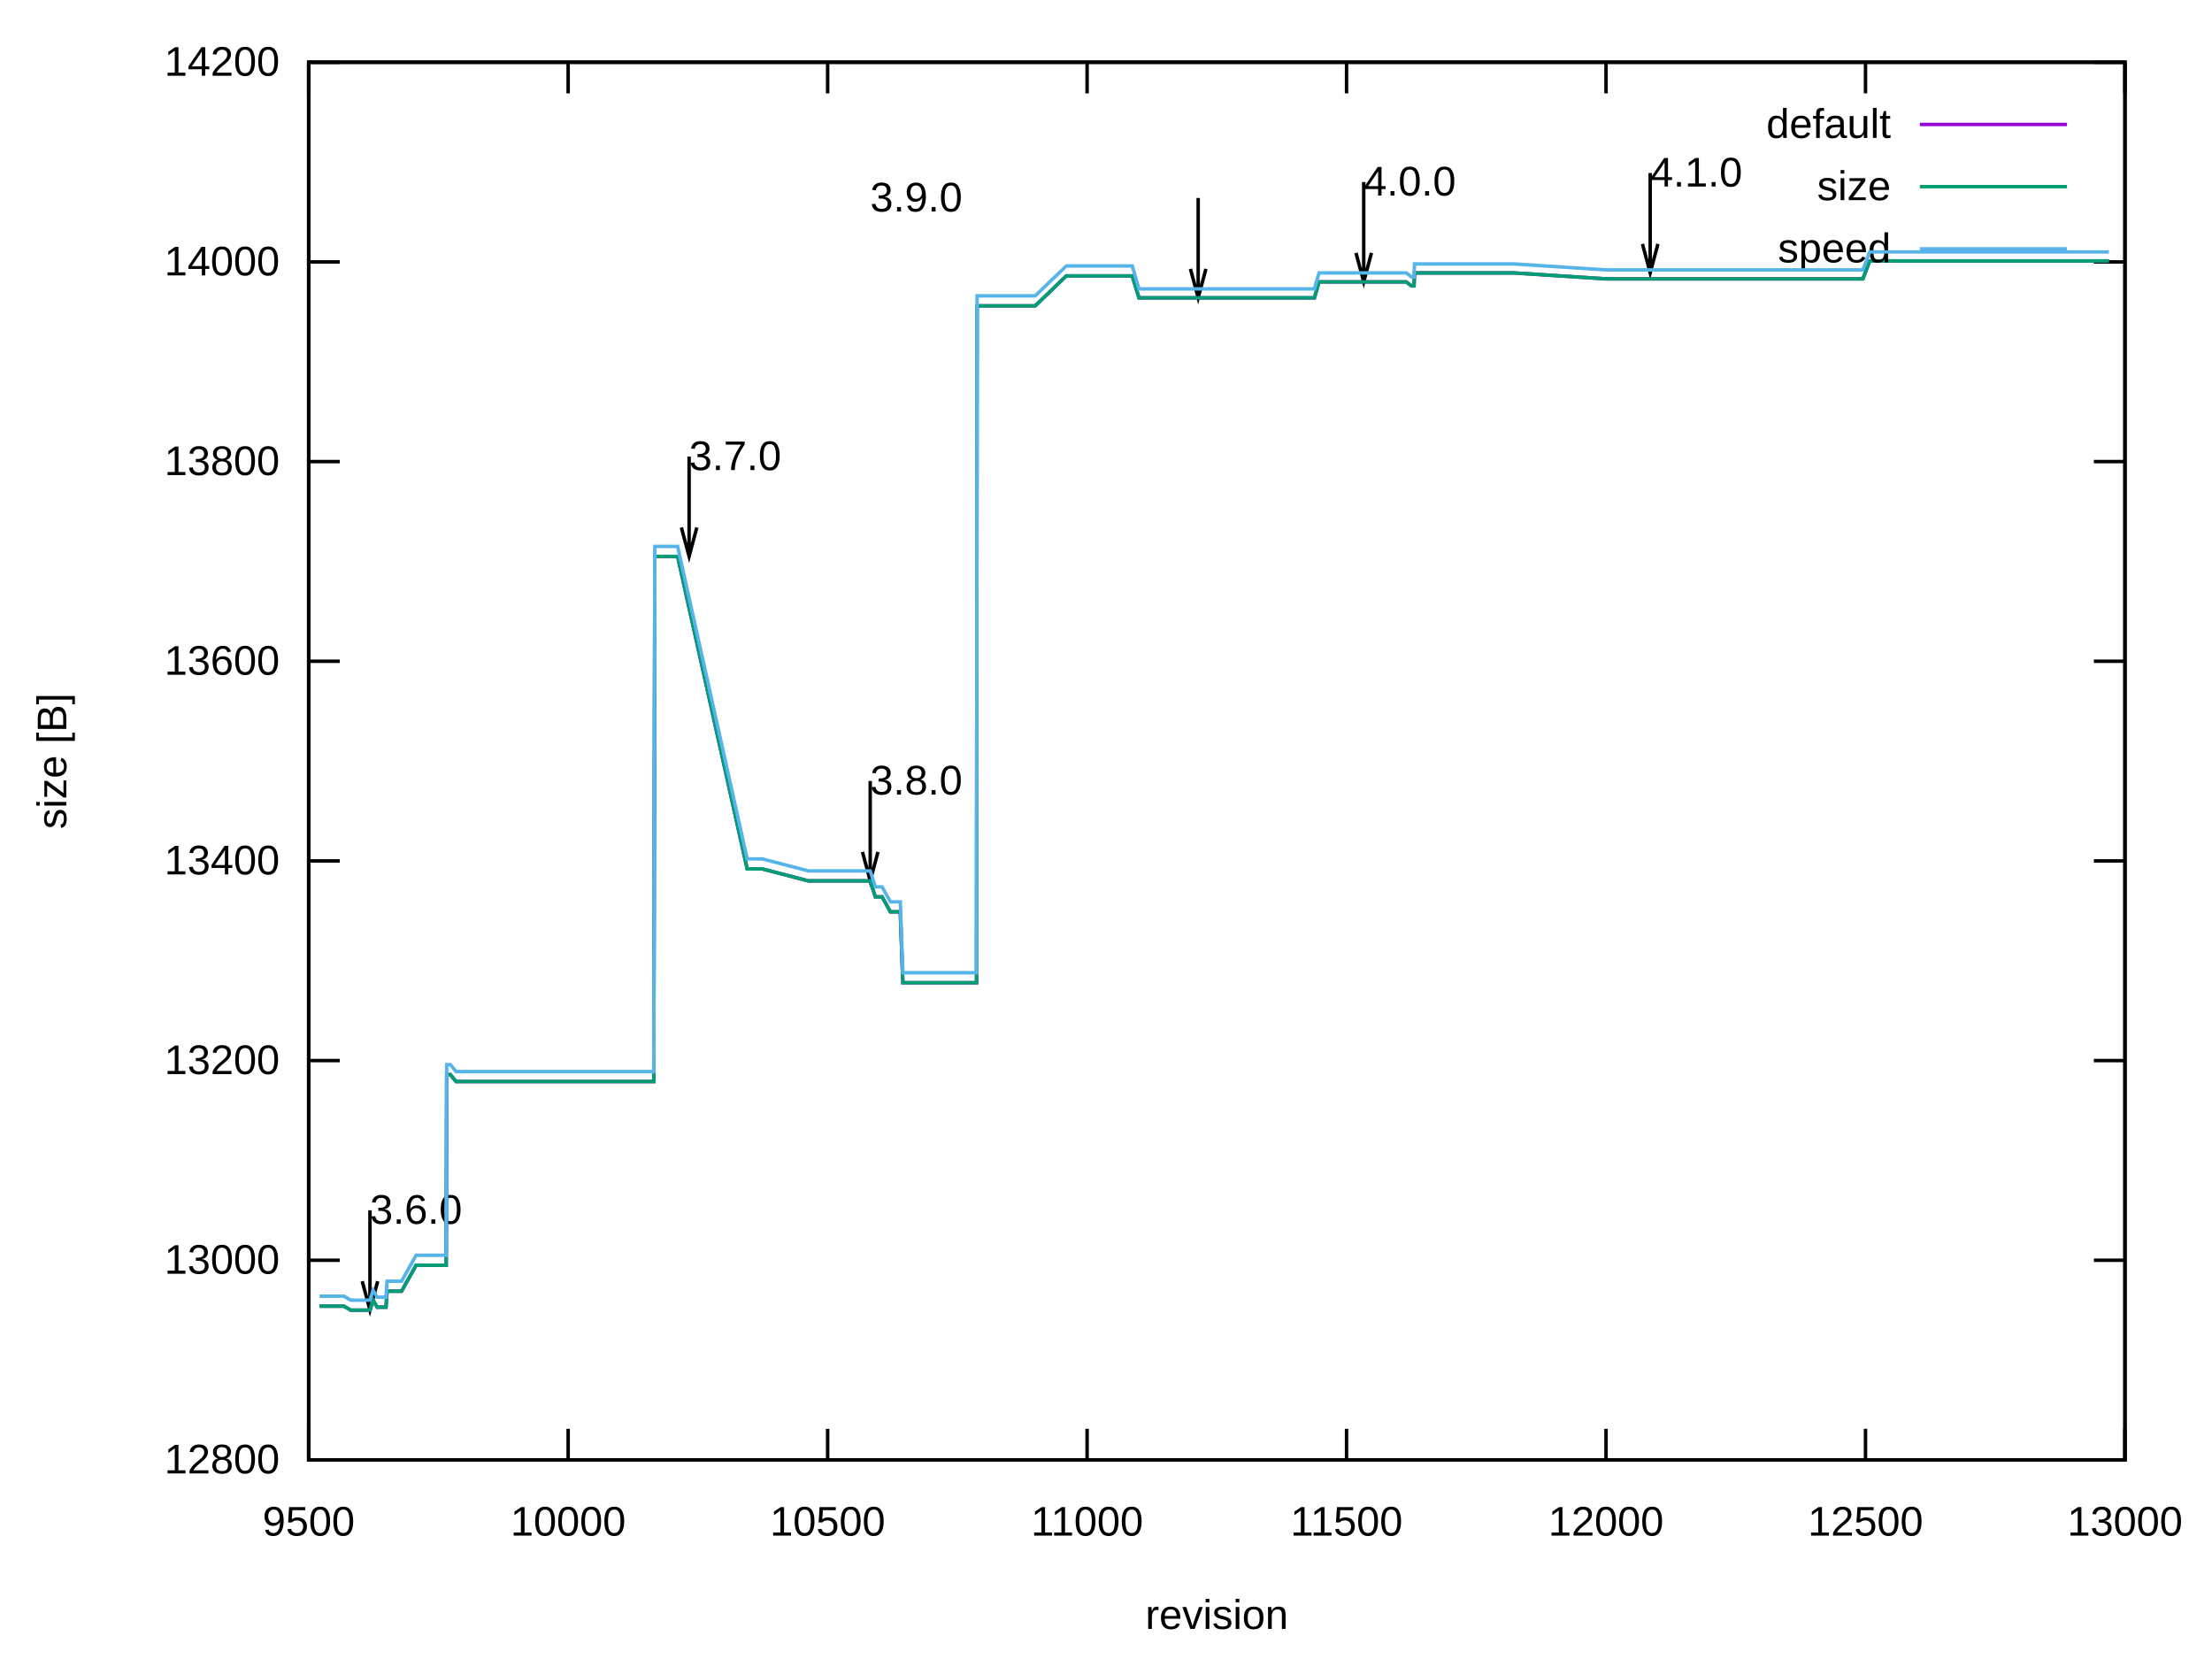
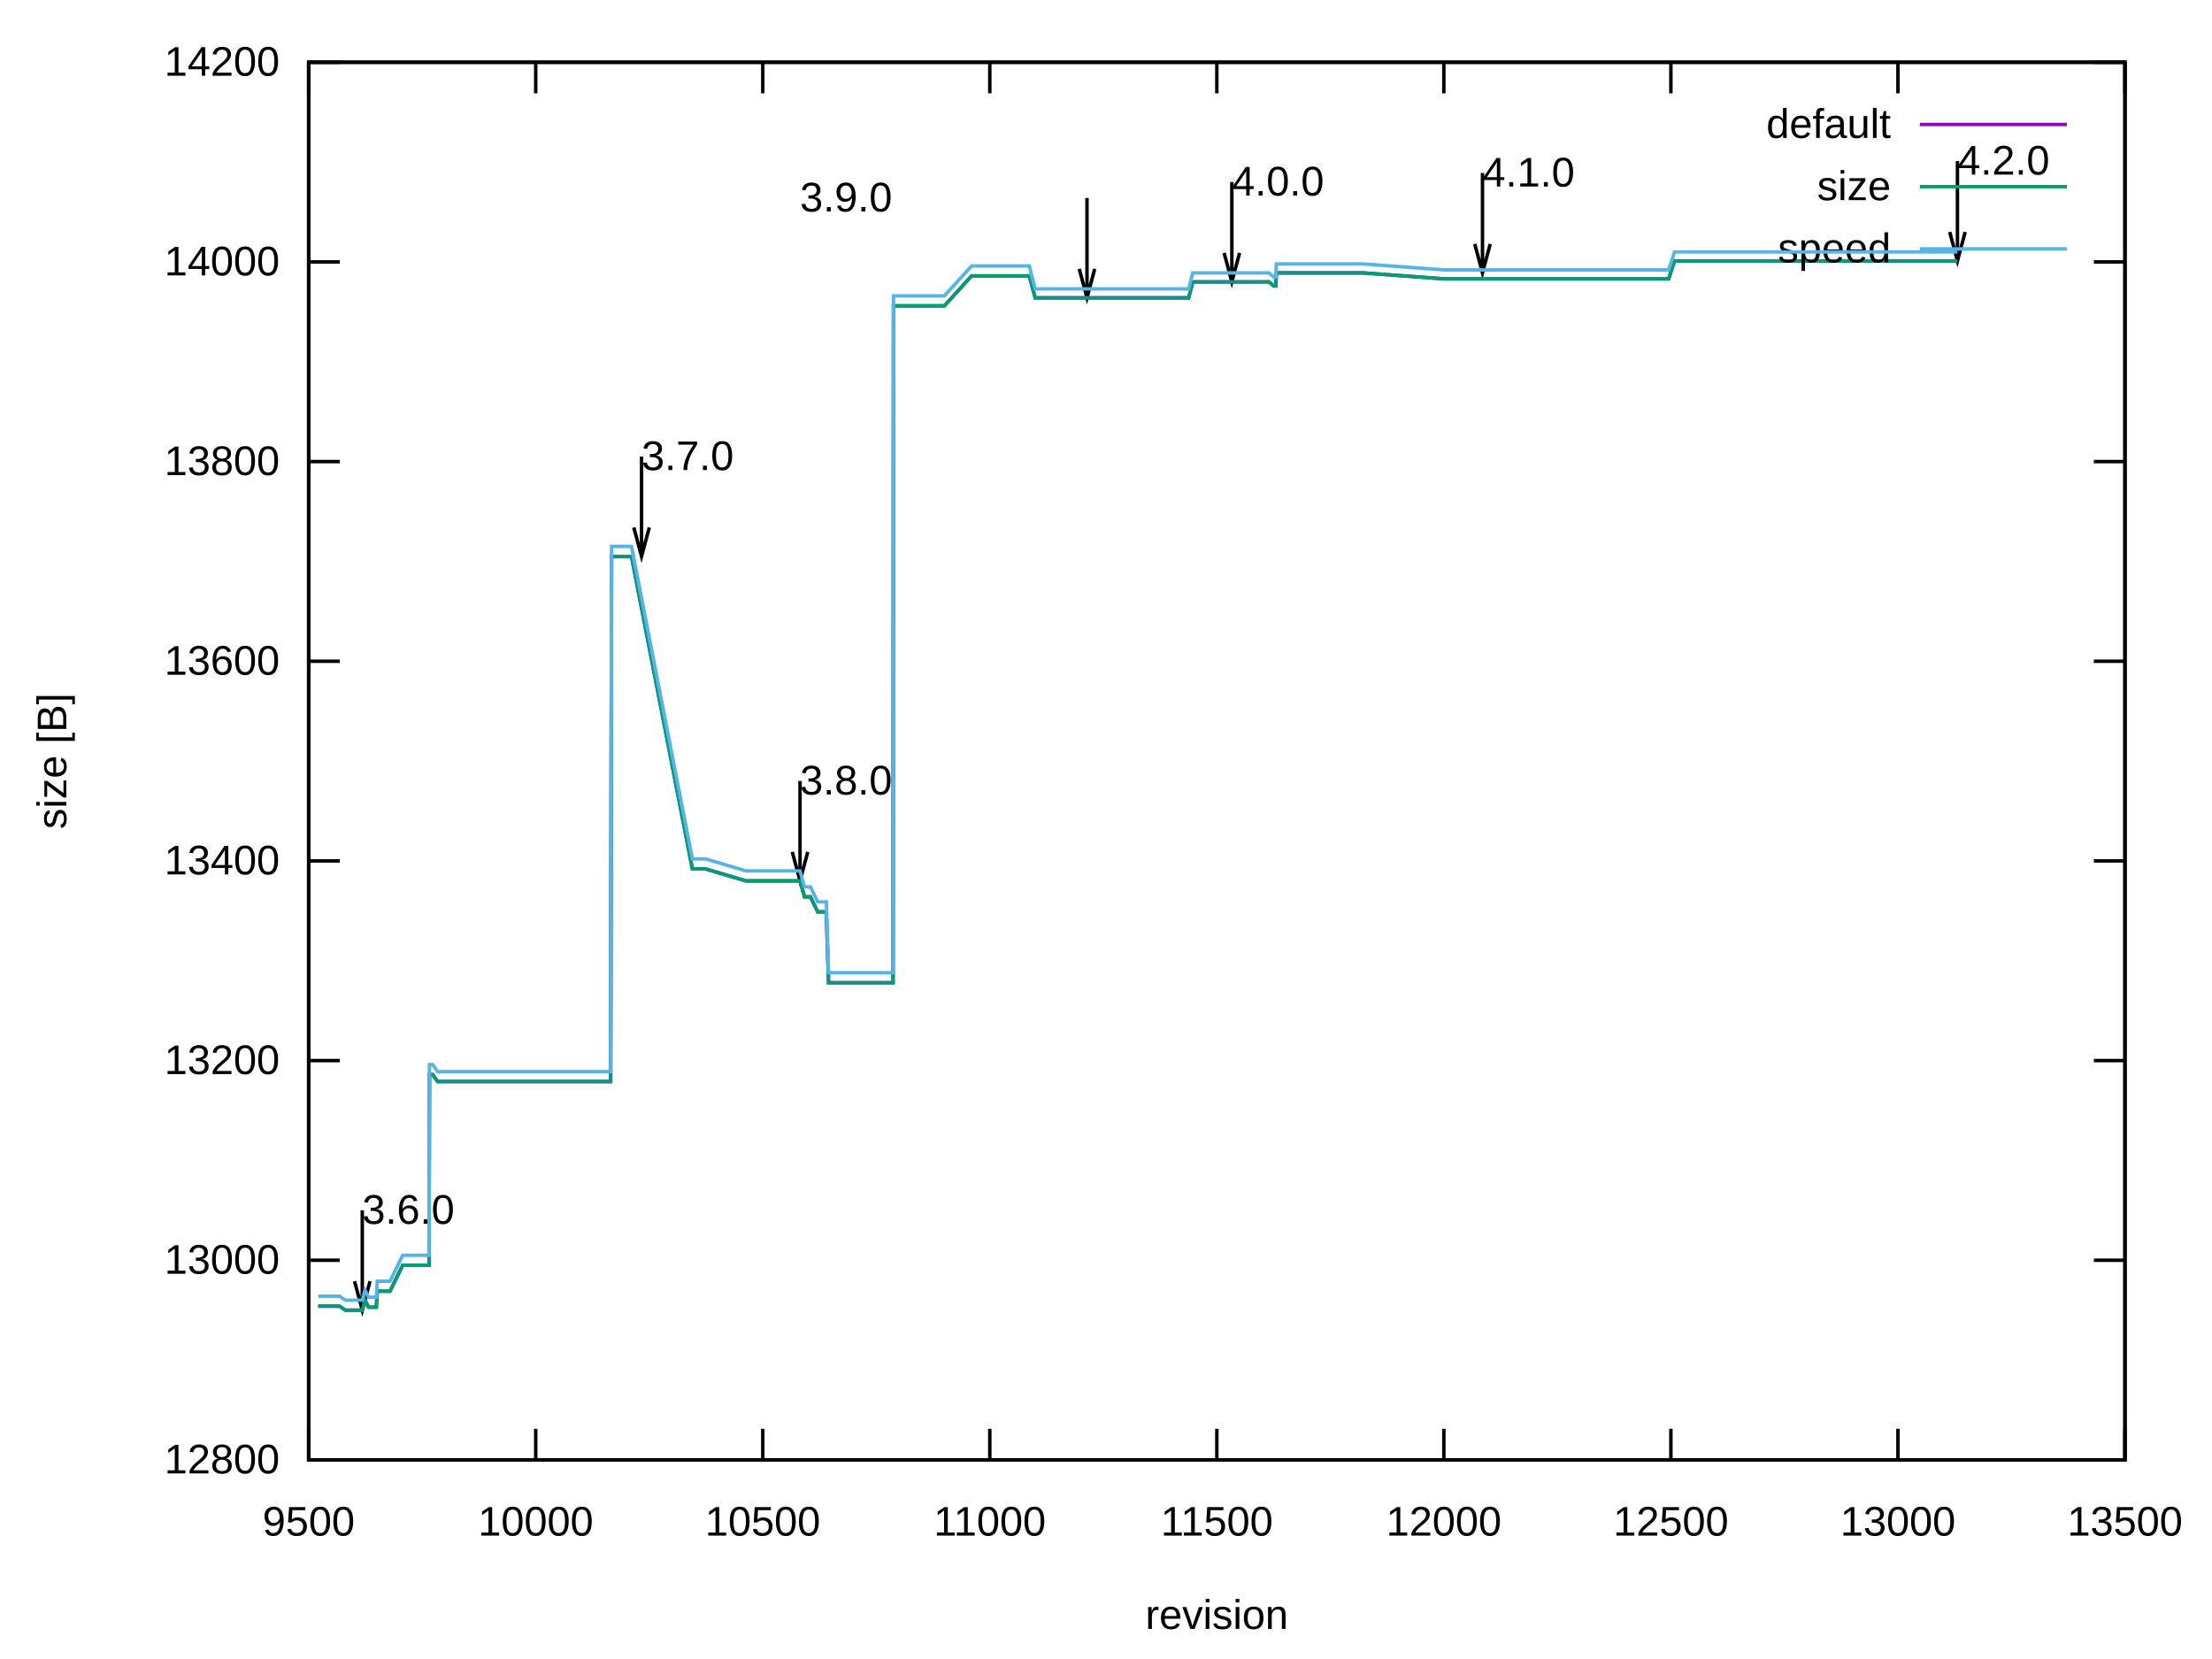
<svg xmlns="http://www.w3.org/2000/svg" xmlns:xlink="http://www.w3.org/1999/xlink" width="640" height="480" viewBox="0 0 640 480">
  <g id="gnuplot_canvas">
    <rect x="0" y="0" width="640" height="480" fill="none" />
    <defs>
      <circle id="gpDot" r="0.5" stroke-width="0.5" stroke="currentColor" />
      <path id="gpPt0" stroke-width="0.222" stroke="currentColor" d="M-1,0 h2 M0,-1 v2" />
      <path id="gpPt1" stroke-width="0.222" stroke="currentColor" d="M-1,-1 L1,1 M1,-1 L-1,1" />
      <path id="gpPt2" stroke-width="0.222" stroke="currentColor" d="M-1,0 L1,0 M0,-1 L0,1 M-1,-1 L1,1 M-1,1 L1,-1" />
      <rect id="gpPt3" stroke-width="0.222" stroke="currentColor" x="-1" y="-1" width="2" height="2" />
      <rect id="gpPt4" stroke-width="0.222" stroke="currentColor" fill="currentColor" x="-1" y="-1" width="2" height="2" />
      <circle id="gpPt5" stroke-width="0.222" stroke="currentColor" cx="0" cy="0" r="1" />
      <use xlink:href="#gpPt5" id="gpPt6" fill="currentColor" stroke="none" />
      <path id="gpPt7" stroke-width="0.222" stroke="currentColor" d="M0,-1.33 L-1.33,0.67 L1.33,0.67 z" />
      <use xlink:href="#gpPt7" id="gpPt8" fill="currentColor" stroke="none" />
      <use xlink:href="#gpPt7" id="gpPt9" stroke="currentColor" transform="rotate(180)" />
      <use xlink:href="#gpPt9" id="gpPt10" fill="currentColor" stroke="none" />
      <use xlink:href="#gpPt3" id="gpPt11" stroke="currentColor" transform="rotate(45)" />
      <use xlink:href="#gpPt11" id="gpPt12" fill="currentColor" stroke="none" />
      <path id="gpPt13" stroke-width="0.222" stroke="currentColor" d="M0,1.330 L1.265,0.411 L0.782,-1.067 L-0.782,-1.076 L-1.265,0.411 z" />
      <use xlink:href="#gpPt13" id="gpPt14" fill="currentColor" stroke="none" />
      <filter id="textbox" filterUnits="objectBoundingBox" x="0" y="0" height="1" width="1">
        <feFlood flood-color="white" flood-opacity="1" result="bgnd" />
        <feComposite in="SourceGraphic" in2="bgnd" operator="atop" />
      </filter>
      <filter id="greybox" filterUnits="objectBoundingBox" x="0" y="0" height="1" width="1">
        <feFlood flood-color="lightgrey" flood-opacity="1" result="grey" />
        <feComposite in="SourceGraphic" in2="grey" operator="atop" />
      </filter>
    </defs>
    <g fill="none" color="white" stroke="currentColor" stroke-width="1.00" stroke-linecap="butt" stroke-linejoin="miter">
</g>
    <g fill="none" color="black" stroke="currentColor" stroke-width="1.00" stroke-linecap="butt" stroke-linejoin="miter">
      <path stroke="black" d="M89.31,422.40 L98.31,422.40 M614.82,422.40 L605.82,422.40  " />
      <g transform="translate(80.92,426.30)" stroke="none" fill="black" font-family="Arial" font-size="12.00" text-anchor="end">
        <text>
          <tspan font-family="Arial"> 12800</tspan>
        </text>
      </g>
    </g>
    <g fill="none" color="black" stroke="currentColor" stroke-width="1.00" stroke-linecap="butt" stroke-linejoin="miter">
      <path stroke="black" d="M89.31,364.63 L98.31,364.63 M614.82,364.63 L605.82,364.63  " />
      <g transform="translate(80.92,368.53)" stroke="none" fill="black" font-family="Arial" font-size="12.00" text-anchor="end">
        <text>
          <tspan font-family="Arial"> 13000</tspan>
        </text>
      </g>
    </g>
    <g fill="none" color="black" stroke="currentColor" stroke-width="1.00" stroke-linecap="butt" stroke-linejoin="miter">
      <path stroke="black" d="M89.31,306.86 L98.31,306.86 M614.82,306.86 L605.82,306.86  " />
      <g transform="translate(80.92,310.76)" stroke="none" fill="black" font-family="Arial" font-size="12.00" text-anchor="end">
        <text>
          <tspan font-family="Arial"> 13200</tspan>
        </text>
      </g>
    </g>
    <g fill="none" color="black" stroke="currentColor" stroke-width="1.00" stroke-linecap="butt" stroke-linejoin="miter">
      <path stroke="black" d="M89.31,249.09 L98.31,249.09 M614.82,249.09 L605.82,249.09  " />
      <g transform="translate(80.92,252.99)" stroke="none" fill="black" font-family="Arial" font-size="12.00" text-anchor="end">
        <text>
          <tspan font-family="Arial"> 13400</tspan>
        </text>
      </g>
    </g>
    <g fill="none" color="black" stroke="currentColor" stroke-width="1.00" stroke-linecap="butt" stroke-linejoin="miter">
      <path stroke="black" d="M89.31,191.32 L98.31,191.32 M614.82,191.32 L605.82,191.32  " />
      <g transform="translate(80.92,195.22)" stroke="none" fill="black" font-family="Arial" font-size="12.00" text-anchor="end">
        <text>
          <tspan font-family="Arial"> 13600</tspan>
        </text>
      </g>
    </g>
    <g fill="none" color="black" stroke="currentColor" stroke-width="1.00" stroke-linecap="butt" stroke-linejoin="miter">
      <path stroke="black" d="M89.31,133.55 L98.31,133.55 M614.82,133.55 L605.82,133.55  " />
      <g transform="translate(80.92,137.45)" stroke="none" fill="black" font-family="Arial" font-size="12.00" text-anchor="end">
        <text>
          <tspan font-family="Arial"> 13800</tspan>
        </text>
      </g>
    </g>
    <g fill="none" color="black" stroke="currentColor" stroke-width="1.00" stroke-linecap="butt" stroke-linejoin="miter">
      <path stroke="black" d="M89.31,75.78 L98.31,75.78 M614.82,75.78 L605.82,75.78  " />
      <g transform="translate(80.92,79.68)" stroke="none" fill="black" font-family="Arial" font-size="12.00" text-anchor="end">
        <text>
          <tspan font-family="Arial"> 14000</tspan>
        </text>
      </g>
    </g>
    <g fill="none" color="black" stroke="currentColor" stroke-width="1.00" stroke-linecap="butt" stroke-linejoin="miter">
      <path stroke="black" d="M89.31,18.01 L98.31,18.01 M614.82,18.01 L605.82,18.01  " />
      <g transform="translate(80.92,21.91)" stroke="none" fill="black" font-family="Arial" font-size="12.00" text-anchor="end">
        <text>
          <tspan font-family="Arial"> 14200</tspan>
        </text>
      </g>
    </g>
    <g fill="none" color="black" stroke="currentColor" stroke-width="1.00" stroke-linecap="butt" stroke-linejoin="miter">
      <path stroke="black" d="M89.31,422.40 L89.31,413.40 M89.31,18.01 L89.31,27.01  " />
      <g transform="translate(89.31,444.30)" stroke="none" fill="black" font-family="Arial" font-size="12.00" text-anchor="middle">
        <text>
          <tspan font-family="Arial"> 9500</tspan>
        </text>
      </g>
    </g>
    <g fill="none" color="black" stroke="currentColor" stroke-width="1.00" stroke-linecap="butt" stroke-linejoin="miter">
-       <path stroke="black" d="M164.38,422.40 L164.38,413.40 M164.38,18.01 L164.38,27.01  " />
-       <g transform="translate(164.38,444.30)" stroke="none" fill="black" font-family="Arial" font-size="12.00" text-anchor="middle">
+       <path stroke="black" d="M155.00,422.40 L155.00,413.40 M155.00,18.01 L155.00,27.01  " />
+       <g transform="translate(155.00,444.30)" stroke="none" fill="black" font-family="Arial" font-size="12.00" text-anchor="middle">
        <text>
          <tspan font-family="Arial"> 10000</tspan>
        </text>
      </g>
    </g>
    <g fill="none" color="black" stroke="currentColor" stroke-width="1.00" stroke-linecap="butt" stroke-linejoin="miter">
-       <path stroke="black" d="M239.46,422.40 L239.46,413.40 M239.46,18.01 L239.46,27.01  " />
-       <g transform="translate(239.46,444.30)" stroke="none" fill="black" font-family="Arial" font-size="12.00" text-anchor="middle">
+       <path stroke="black" d="M220.69,422.40 L220.69,413.40 M220.69,18.01 L220.69,27.01  " />
+       <g transform="translate(220.69,444.30)" stroke="none" fill="black" font-family="Arial" font-size="12.00" text-anchor="middle">
        <text>
          <tspan font-family="Arial"> 10500</tspan>
        </text>
      </g>
    </g>
    <g fill="none" color="black" stroke="currentColor" stroke-width="1.00" stroke-linecap="butt" stroke-linejoin="miter">
-       <path stroke="black" d="M314.53,422.40 L314.53,413.40 M314.53,18.01 L314.53,27.01  " />
-       <g transform="translate(314.53,444.30)" stroke="none" fill="black" font-family="Arial" font-size="12.00" text-anchor="middle">
+       <path stroke="black" d="M286.38,422.40 L286.38,413.40 M286.38,18.01 L286.38,27.01  " />
+       <g transform="translate(286.38,444.30)" stroke="none" fill="black" font-family="Arial" font-size="12.00" text-anchor="middle">
        <text>
          <tspan font-family="Arial"> 11000</tspan>
        </text>
      </g>
    </g>
    <g fill="none" color="black" stroke="currentColor" stroke-width="1.00" stroke-linecap="butt" stroke-linejoin="miter">
-       <path stroke="black" d="M389.60,422.40 L389.60,413.40 M389.60,18.01 L389.60,27.01  " />
-       <g transform="translate(389.60,444.30)" stroke="none" fill="black" font-family="Arial" font-size="12.00" text-anchor="middle">
+       <path stroke="black" d="M352.07,422.40 L352.07,413.40 M352.07,18.01 L352.07,27.01  " />
+       <g transform="translate(352.07,444.30)" stroke="none" fill="black" font-family="Arial" font-size="12.00" text-anchor="middle">
        <text>
          <tspan font-family="Arial"> 11500</tspan>
        </text>
      </g>
    </g>
    <g fill="none" color="black" stroke="currentColor" stroke-width="1.00" stroke-linecap="butt" stroke-linejoin="miter">
-       <path stroke="black" d="M464.67,422.40 L464.67,413.40 M464.67,18.01 L464.67,27.01  " />
-       <g transform="translate(464.67,444.30)" stroke="none" fill="black" font-family="Arial" font-size="12.00" text-anchor="middle">
+       <path stroke="black" d="M417.75,422.40 L417.75,413.40 M417.75,18.01 L417.75,27.01  " />
+       <g transform="translate(417.75,444.30)" stroke="none" fill="black" font-family="Arial" font-size="12.00" text-anchor="middle">
        <text>
          <tspan font-family="Arial"> 12000</tspan>
        </text>
      </g>
    </g>
    <g fill="none" color="black" stroke="currentColor" stroke-width="1.00" stroke-linecap="butt" stroke-linejoin="miter">
-       <path stroke="black" d="M539.75,422.40 L539.75,413.40 M539.75,18.01 L539.75,27.01  " />
-       <g transform="translate(539.75,444.30)" stroke="none" fill="black" font-family="Arial" font-size="12.00" text-anchor="middle">
+       <path stroke="black" d="M483.44,422.40 L483.44,413.40 M483.44,18.01 L483.44,27.01  " />
+       <g transform="translate(483.44,444.30)" stroke="none" fill="black" font-family="Arial" font-size="12.00" text-anchor="middle">
        <text>
          <tspan font-family="Arial"> 12500</tspan>
+         </text>
+       </g>
+     </g>
+     <g fill="none" color="black" stroke="currentColor" stroke-width="1.00" stroke-linecap="butt" stroke-linejoin="miter">
+       <path stroke="black" d="M549.13,422.40 L549.13,413.40 M549.13,18.01 L549.13,27.01  " />
+       <g transform="translate(549.13,444.30)" stroke="none" fill="black" font-family="Arial" font-size="12.00" text-anchor="middle">
+         <text>
+           <tspan font-family="Arial"> 13000</tspan>
        </text>
      </g>
    </g>
    <g fill="none" color="black" stroke="currentColor" stroke-width="1.00" stroke-linecap="butt" stroke-linejoin="miter">
      <path stroke="black" d="M614.82,422.40 L614.82,413.40 M614.82,18.01 L614.82,27.01  " />
      <g transform="translate(614.82,444.30)" stroke="none" fill="black" font-family="Arial" font-size="12.00" text-anchor="middle">
        <text>
-           <tspan font-family="Arial"> 13000</tspan>
+           <tspan font-family="Arial"> 13500</tspan>
        </text>
      </g>
    </g>
    <g fill="none" color="black" stroke="currentColor" stroke-width="1.00" stroke-linecap="butt" stroke-linejoin="miter">
</g>
    <g fill="none" color="black" stroke="currentColor" stroke-width="1.00" stroke-linecap="butt" stroke-linejoin="miter">
      <path stroke="black" d="M89.31,18.01 L89.31,422.40 L614.82,422.40 L614.82,18.01 L89.31,18.01 Z  " />
-       <g transform="translate(107.03,354.09)" stroke="none" fill="black" font-family="Arial" font-size="12.00" text-anchor="start">
+       <g transform="translate(104.81,354.09)" stroke="none" fill="black" font-family="Arial" font-size="12.00" text-anchor="start">
        <text>
          <tspan font-family="Arial">3.6.0</tspan>
        </text>
      </g>
-       <g transform="translate(199.37,136.01)" stroke="none" fill="black" font-family="Arial" font-size="12.00" text-anchor="start">
+       <g transform="translate(185.61,136.01)" stroke="none" fill="black" font-family="Arial" font-size="12.00" text-anchor="start">
        <text>
          <tspan font-family="Arial">3.7.0</tspan>
        </text>
      </g>
-       <g transform="translate(251.77,229.88)" stroke="none" fill="black" font-family="Arial" font-size="12.00" text-anchor="start">
+       <g transform="translate(231.46,229.88)" stroke="none" fill="black" font-family="Arial" font-size="12.00" text-anchor="start">
        <text>
          <tspan font-family="Arial">3.8.0</tspan>
        </text>
      </g>
-       <g transform="translate(251.77,61.19)" stroke="none" fill="black" font-family="Arial" font-size="12.00" text-anchor="start">
+       <g transform="translate(231.46,61.19)" stroke="none" fill="black" font-family="Arial" font-size="12.00" text-anchor="start">
        <text>
          <tspan font-family="Arial">3.9.0</tspan>
        </text>
      </g>
-       <g transform="translate(394.56,56.57)" stroke="none" fill="black" font-family="Arial" font-size="12.00" text-anchor="start">
+       <g transform="translate(356.40,56.57)" stroke="none" fill="black" font-family="Arial" font-size="12.00" text-anchor="start">
        <text>
          <tspan font-family="Arial">4.0.0</tspan>
        </text>
      </g>
-       <g transform="translate(477.44,53.97)" stroke="none" fill="black" font-family="Arial" font-size="12.00" text-anchor="start">
+       <g transform="translate(428.92,53.97)" stroke="none" fill="black" font-family="Arial" font-size="12.00" text-anchor="start">
        <text>
          <tspan font-family="Arial">4.1.0</tspan>
        </text>
      </g>
-       <path stroke="black" d="M104.80,370.70 L107.04,379.06 L109.28,370.70 M107.04,350.18 L107.04,379.06 M197.14,152.62 L199.38,160.98 L201.62,152.62   M199.38,132.10 L199.38,160.98 M249.54,246.49 L251.78,254.86 L254.02,246.49 M251.78,225.97 L251.78,254.86 M344.43,77.80   L346.67,86.17 L348.91,77.80 M346.67,57.28 L346.67,86.17 M392.33,73.18 L394.57,81.55 L396.81,73.18 M394.57,52.66   L394.57,81.55 M475.21,70.58 L477.45,78.95 L479.69,70.58 M477.45,50.06 L477.45,78.95  " />
+       <g transform="translate(566.34,50.51)" stroke="none" fill="black" font-family="Arial" font-size="12.00" text-anchor="start">
+         <text>
+           <tspan font-family="Arial">4.2.0</tspan>
+         </text>
+       </g>
+       <path stroke="black" d="M102.58,370.70 L104.82,379.06 L107.06,370.70 M104.82,350.18 L104.82,379.06 M183.38,152.62 L185.62,160.98 L187.86,152.62   M185.62,132.10 L185.62,160.98 M229.23,246.49 L231.47,254.86 L233.71,246.49 M231.47,225.97 L231.47,254.86 M312.26,77.80   L314.50,86.17 L316.74,77.80 M314.50,57.28 L314.50,86.17 M354.17,73.18 L356.41,81.55 L358.65,73.18 M356.41,52.66   L356.41,81.55 M426.69,70.58 L428.93,78.95 L431.17,70.58 M428.93,50.06 L428.93,78.95 M564.11,67.12 L566.35,75.48   L568.59,67.12 M566.35,46.60 L566.35,75.48  " />
    </g>
    <g fill="none" color="black" stroke="currentColor" stroke-width="1.00" stroke-linecap="butt" stroke-linejoin="miter">
      <g transform="translate(19.18,220.21) rotate(270)" stroke="none" fill="black" font-family="Arial" font-size="12.00" text-anchor="middle">
        <text>
          <tspan font-family="Arial">size [B]</tspan>
        </text>
      </g>
    </g>
    <g fill="none" color="black" stroke="currentColor" stroke-width="1.00" stroke-linecap="butt" stroke-linejoin="miter">
      <g transform="translate(352.06,471.30)" stroke="none" fill="black" font-family="Arial" font-size="12.00" text-anchor="middle">
        <text>
          <tspan font-family="Arial">revision</tspan>
        </text>
      </g>
    </g>
    <g fill="none" color="black" stroke="currentColor" stroke-width="1.00" stroke-linecap="butt" stroke-linejoin="miter">
</g>
    <g id="gnuplot_plot_1">
      <g fill="none" color="black" stroke="currentColor" stroke-width="1.00" stroke-linecap="butt" stroke-linejoin="miter">
        <g transform="translate(547.09,39.91)" stroke="none" fill="black" font-family="Arial" font-size="12.00" text-anchor="end">
          <text>
            <tspan font-family="Arial">default</tspan>
          </text>
        </g>
      </g>
      <g fill="none" color="black" stroke="currentColor" stroke-width="1.00" stroke-linecap="butt" stroke-linejoin="miter">
-         <path stroke="rgb(148,   0, 211)" d="M555.48,36.01 L598.04,36.01 M92.46,377.92 L95.32,377.92 L96.82,377.92 L99.52,377.92 L101.47,379.07 L102.67,379.07   L103.72,379.07 L104.47,379.07 L104.62,379.07 L104.78,379.07 L104.93,379.07 L107.03,379.07 L107.93,376.18 L109.13,378.21   L109.58,378.21 L109.73,378.21 L109.88,378.21 L110.03,378.21 L110.33,378.21 L111.08,378.21 L111.23,378.21 L111.68,378.21   L111.98,373.58 L112.28,373.58 L112.43,373.58 L113.18,373.58 L113.63,373.58 L113.93,373.58 L114.08,373.58 L114.23,373.58   L116.19,373.58 L120.39,366.07 L123.84,366.07 L125.34,366.07 L126.40,366.07 L127.00,366.07 L128.50,366.07 L128.95,366.07   L129.10,366.07 L129.25,310.90 L129.40,310.90 L130.30,310.90 L131.95,312.93 L132.85,312.93 L133.00,312.93 L133.30,312.93   L133.90,312.93 L134.80,312.93 L135.40,312.93 L135.55,312.93 L136.61,312.93 L137.06,312.93 L137.21,312.93 L137.36,312.93   L138.86,312.93 L139.16,312.93 L139.76,312.93 L146.22,312.93 L156.73,312.93 L157.33,312.93 L157.63,312.93 L157.78,312.93   L158.53,312.93 L188.86,312.93 L189.16,312.93 L189.46,160.99 L190.51,160.99 L191.56,160.99 L191.71,160.99 L192.16,160.99   L193.21,160.99 L195.76,160.99 L196.06,160.99 L216.18,251.40 L216.78,251.40 L216.93,251.40 L219.34,251.40 L219.49,251.40   L220.54,251.40 L233.90,254.87 L238.70,254.87 L240.96,254.87 L245.46,254.87 L248.16,254.87 L251.77,254.87 L253.27,259.49   L254.62,259.49 L255.22,259.49 L257.62,263.82 L260.48,263.82 L261.23,284.33 L262.88,284.33 L263.48,284.33 L264.68,284.33   L280.75,284.33 L281.80,284.33 L282.40,284.33 L282.55,284.33 L282.70,88.49 L283.00,88.49 L284.50,88.49 L299.51,88.49   L308.52,79.82 L310.62,79.82 L327.59,79.82 L329.54,86.18 L337.05,86.18 L346.66,86.18 L353.57,86.18 L364.08,86.18   L364.83,86.18 L370.23,86.18 L379.84,86.18 L380.29,86.18 L381.64,81.56 L390.65,81.56 L390.95,81.56 L394.56,81.56   L402.51,81.56 L406.72,81.56 L406.87,81.56 L408.37,82.71 L409.12,82.71 L409.27,78.96 L410.17,78.96 L410.32,78.96   L422.93,78.96 L437.95,78.96 L464.82,80.69 L473.08,80.69 L477.44,80.69 L479.39,80.69 L479.69,80.69 L479.99,80.69   L480.59,80.69 L481.04,80.69 L481.79,80.69 L523.53,80.69 L526.98,80.69 L529.24,80.69 L532.24,80.69 L534.34,80.69   L537.95,80.69 L539.00,80.69 L540.95,75.49 L561.07,75.49 L565.72,75.49 L568.12,75.49 L568.58,75.49 L576.68,75.49   L582.39,75.49 L584.04,75.49 L588.84,75.49 L594.10,75.49 L596.05,75.49 L598.45,75.49 L599.81,75.49 L610.17,75.49    " />
+         <path stroke="rgb(148,   0, 211)" d="M555.48,36.01 L598.04,36.01 M92.07,377.92 L94.57,377.92 L95.88,377.92 L98.24,377.92 L99.95,379.07 L101.00,379.07   L101.92,379.07 L102.58,379.07 L102.71,379.07 L102.84,379.07 L102.97,379.07 L104.81,379.07 L105.60,376.18 L106.65,378.21   L107.05,378.21 L107.18,378.21 L107.31,378.21 L107.44,378.21 L107.70,378.21 L108.36,378.21 L108.49,378.21 L108.89,378.21   L109.15,373.58 L109.41,373.58 L109.54,373.58 L110.20,373.58 L110.59,373.58 L110.86,373.58 L110.99,373.58 L111.12,373.58   L112.83,373.58 L116.51,366.07 L119.53,366.07 L120.84,366.07 L121.76,366.07 L122.29,366.07 L123.60,366.07 L123.99,366.07   L124.13,366.07 L124.26,310.90 L124.39,310.90 L125.18,310.90 L126.62,312.93 L127.41,312.93 L127.54,312.93 L127.80,312.93   L128.33,312.93 L129.12,312.93 L129.64,312.93 L129.77,312.93 L130.69,312.93 L131.09,312.93 L131.22,312.93 L131.35,312.93   L132.66,312.93 L132.93,312.93 L133.45,312.93 L139.10,312.93 L148.30,312.93 L148.82,312.93 L149.09,312.93 L149.22,312.93   L149.88,312.93 L176.41,312.93 L176.68,312.93 L176.94,160.99 L177.86,160.99 L178.78,160.99 L178.91,160.99 L179.30,160.99   L180.22,160.99 L182.46,160.99 L182.72,160.99 L200.32,251.40 L200.85,251.40 L200.98,251.40 L203.08,251.40 L203.21,251.40   L204.13,251.40 L215.83,254.87 L220.03,254.87 L222.00,254.87 L225.94,254.87 L228.31,254.87 L231.46,254.87 L232.77,259.49   L233.96,259.49 L234.48,259.49 L236.58,263.82 L239.08,263.82 L239.74,284.33 L241.18,284.33 L241.71,284.33 L242.76,284.33   L256.82,284.33 L257.74,284.33 L258.26,284.33 L258.39,284.33 L258.52,88.49 L258.79,88.49 L260.10,88.49 L273.24,88.49   L281.12,79.82 L282.96,79.82 L297.81,79.82 L299.51,86.18 L306.08,86.18 L314.49,86.18 L320.53,86.18 L329.73,86.18   L330.39,86.18 L335.12,86.18 L343.53,86.18 L343.92,86.18 L345.10,81.56 L352.98,81.56 L353.25,81.56 L356.40,81.56   L363.36,81.56 L367.04,81.56 L367.17,81.56 L368.49,82.71 L369.14,82.71 L369.28,78.96 L370.06,78.96 L370.20,78.96   L381.23,78.96 L394.37,78.96 L417.89,80.69 L425.11,80.69 L428.92,80.69 L430.63,80.69 L430.89,80.69 L431.15,80.69   L431.68,80.69 L432.07,80.69 L432.73,80.69 L469.25,80.69 L472.28,80.69 L474.25,80.69 L476.87,80.69 L478.71,80.69   L481.87,80.69 L482.79,80.69 L484.49,75.49 L502.10,75.49 L506.17,75.49 L508.27,75.49 L508.67,75.49 L515.76,75.49   L520.75,75.49 L522.20,75.49 L526.40,75.49 L531.00,75.49 L532.71,75.49 L534.81,75.49 L535.99,75.49 L545.06,75.49   L566.34,75.49  " />
      </g>
    </g>
    <g id="gnuplot_plot_2">
      <g fill="none" color="black" stroke="currentColor" stroke-width="1.00" stroke-linecap="butt" stroke-linejoin="miter">
        <g transform="translate(547.09,57.91)" stroke="none" fill="black" font-family="Arial" font-size="12.00" text-anchor="end">
          <text>
            <tspan font-family="Arial">size</tspan>
          </text>
        </g>
      </g>
      <g fill="none" color="black" stroke="currentColor" stroke-width="1.00" stroke-linecap="butt" stroke-linejoin="miter">
-         <path stroke="rgb(  0, 158, 115)" d="M555.48,54.01 L598.04,54.01 M92.46,377.92 L95.32,377.92 L96.82,377.92 L99.52,377.92 L101.47,379.07 L102.67,379.07   L103.72,379.07 L104.47,379.07 L104.62,379.07 L104.78,379.07 L104.93,379.07 L107.03,379.07 L107.93,376.18 L109.13,378.21   L109.58,378.21 L109.73,378.21 L109.88,378.21 L110.03,378.21 L110.33,378.21 L111.08,378.21 L111.23,378.21 L111.68,378.21   L111.98,373.58 L112.28,373.58 L112.43,373.58 L113.18,373.58 L113.63,373.58 L113.93,373.58 L114.08,373.58 L114.23,373.58   L116.19,373.58 L120.39,366.07 L123.84,366.07 L125.34,366.07 L126.40,366.07 L127.00,366.07 L128.50,366.07 L128.95,366.07   L129.10,366.07 L129.25,310.90 L129.40,310.90 L130.30,310.90 L131.95,312.93 L132.85,312.93 L133.00,312.93 L133.30,312.93   L133.90,312.93 L134.80,312.93 L135.40,312.93 L135.55,312.93 L136.61,312.93 L137.06,312.93 L137.21,312.93 L137.36,312.93   L138.86,312.93 L139.16,312.93 L139.76,312.93 L146.22,312.93 L156.73,312.93 L157.33,312.93 L157.63,312.93 L157.78,312.93   L158.53,312.93 L188.86,312.93 L189.16,312.93 L189.46,160.99 L190.51,160.99 L191.56,160.99 L191.71,160.99 L192.16,160.99   L193.21,160.99 L195.76,160.99 L196.06,160.99 L216.18,251.40 L216.78,251.40 L216.93,251.40 L219.34,251.40 L219.49,251.40   L220.54,251.40 L233.90,254.87 L238.70,254.87 L240.96,254.87 L245.46,254.87 L248.16,254.87 L251.77,254.87 L253.27,259.49   L254.62,259.49 L255.22,259.49 L257.62,263.82 L260.48,263.82 L261.23,284.33 L262.88,284.33 L263.48,284.33 L264.68,284.33   L280.75,284.33 L281.80,284.33 L282.40,284.33 L282.55,284.33 L282.70,88.49 L283.00,88.49 L284.50,88.49 L299.51,88.49   L308.52,79.82 L310.62,79.82 L327.59,79.82 L329.54,86.18 L337.05,86.18 L346.66,86.18 L353.57,86.18 L364.08,86.18   L364.83,86.18 L370.23,86.18 L379.84,86.18 L380.29,86.18 L381.64,81.56 L390.65,81.56 L390.95,81.56 L394.56,81.56   L402.51,81.56 L406.72,81.56 L406.87,81.56 L408.37,82.71 L409.12,82.71 L409.27,78.96 L410.17,78.96 L410.32,78.96   L422.93,78.96 L437.95,78.96 L464.82,80.69 L473.08,80.69 L477.44,80.69 L479.39,80.69 L479.69,80.69 L479.99,80.69   L480.59,80.69 L481.04,80.69 L481.79,80.69 L523.53,80.69 L526.98,80.69 L529.24,80.69 L532.24,80.69 L534.34,80.69   L537.95,80.69 L539.00,80.69 L540.95,75.49 L561.07,75.49 L565.72,75.49 L568.12,75.49 L568.58,75.49 L576.68,75.49   L582.39,75.49 L584.04,75.49 L588.84,75.49 L594.10,75.49 L596.05,75.49 L598.45,75.49 L599.81,75.49 L610.17,75.49    " />
+         <path stroke="rgb(  0, 158, 115)" d="M555.48,54.01 L598.04,54.01 M92.07,377.92 L94.57,377.92 L95.88,377.92 L98.24,377.92 L99.95,379.07 L101.00,379.07   L101.92,379.07 L102.58,379.07 L102.71,379.07 L102.84,379.07 L102.97,379.07 L104.81,379.07 L105.60,376.18 L106.65,378.21   L107.05,378.21 L107.18,378.21 L107.31,378.21 L107.44,378.21 L107.70,378.21 L108.36,378.21 L108.49,378.21 L108.89,378.21   L109.15,373.58 L109.41,373.58 L109.54,373.58 L110.20,373.58 L110.59,373.58 L110.86,373.58 L110.99,373.58 L111.12,373.58   L112.83,373.58 L116.51,366.07 L119.53,366.07 L120.84,366.07 L121.76,366.07 L122.29,366.07 L123.60,366.07 L123.99,366.07   L124.13,366.07 L124.26,310.90 L124.39,310.90 L125.18,310.90 L126.62,312.93 L127.41,312.93 L127.54,312.93 L127.80,312.93   L128.33,312.93 L129.12,312.93 L129.64,312.93 L129.77,312.93 L130.69,312.93 L131.09,312.93 L131.22,312.93 L131.35,312.93   L132.66,312.93 L132.93,312.93 L133.45,312.93 L139.10,312.93 L148.30,312.93 L148.82,312.93 L149.09,312.93 L149.22,312.93   L149.88,312.93 L176.41,312.93 L176.68,312.93 L176.94,160.99 L177.86,160.99 L178.78,160.99 L178.91,160.99 L179.30,160.99   L180.22,160.99 L182.46,160.99 L182.72,160.99 L200.32,251.40 L200.85,251.40 L200.98,251.40 L203.08,251.40 L203.21,251.40   L204.13,251.40 L215.83,254.87 L220.03,254.87 L222.00,254.87 L225.94,254.87 L228.31,254.87 L231.46,254.87 L232.77,259.49   L233.96,259.49 L234.48,259.49 L236.58,263.82 L239.08,263.82 L239.74,284.33 L241.18,284.33 L241.71,284.33 L242.76,284.33   L256.82,284.33 L257.74,284.33 L258.26,284.33 L258.39,284.33 L258.52,88.49 L258.79,88.49 L260.10,88.49 L273.24,88.49   L281.12,79.82 L282.96,79.82 L297.81,79.82 L299.51,86.18 L306.08,86.18 L314.49,86.18 L320.53,86.18 L329.73,86.18   L330.39,86.18 L335.12,86.18 L343.53,86.18 L343.92,86.18 L345.10,81.56 L352.98,81.56 L353.25,81.56 L356.40,81.56   L363.36,81.56 L367.04,81.56 L367.17,81.56 L368.49,82.71 L369.14,82.71 L369.28,78.96 L370.06,78.96 L370.20,78.96   L381.23,78.96 L394.37,78.96 L417.89,80.69 L425.11,80.69 L428.92,80.69 L430.63,80.69 L430.89,80.69 L431.15,80.69   L431.68,80.69 L432.07,80.69 L432.73,80.69 L469.25,80.69 L472.28,80.69 L474.25,80.69 L476.87,80.69 L478.71,80.69   L481.87,80.69 L482.79,80.69 L484.49,75.49 L502.10,75.49 L506.17,75.49 L508.27,75.49 L508.67,75.49 L515.76,75.49   L520.75,75.49 L522.20,75.49 L526.40,75.49 L531.00,75.49 L532.71,75.49 L534.81,75.49 L535.99,75.49 L545.06,75.49   L566.34,75.49  " />
      </g>
    </g>
    <g id="gnuplot_plot_3">
      <g fill="none" color="black" stroke="currentColor" stroke-width="1.00" stroke-linecap="butt" stroke-linejoin="miter">
        <g transform="translate(547.09,75.91)" stroke="none" fill="black" font-family="Arial" font-size="12.00" text-anchor="end">
          <text>
            <tspan font-family="Arial">speed</tspan>
          </text>
        </g>
      </g>
      <g fill="none" color="black" stroke="currentColor" stroke-width="1.00" stroke-linecap="butt" stroke-linejoin="miter">
-         <path stroke="rgb( 86, 180, 233)" d="M555.48,72.01 L598.04,72.01 M92.46,375.03 L95.32,375.03 L96.82,375.03 L99.52,375.03 L101.47,376.18 L102.67,376.18   L103.72,376.18 L104.47,376.18 L104.62,376.18 L104.78,376.18 L104.93,376.18 L107.03,376.18 L107.93,373.30 L109.13,375.32   L109.58,375.32 L109.73,375.32 L109.88,375.32 L110.03,375.32 L110.33,375.32 L111.08,375.32 L111.23,375.32 L111.68,375.32   L111.98,370.70 L112.28,370.70 L112.43,370.70 L113.18,370.70 L113.63,370.70 L113.93,370.70 L114.08,370.70 L114.23,370.70   L116.19,370.70 L120.39,363.19 L123.84,363.19 L125.34,363.19 L126.40,363.19 L127.00,363.19 L128.50,363.19 L128.95,363.19   L129.10,363.19 L129.25,308.02 L129.40,308.02 L130.30,308.02 L131.95,310.04 L132.85,310.04 L133.00,310.04 L133.30,310.04   L133.90,310.04 L134.80,310.04 L135.40,310.04 L135.55,310.04 L136.61,310.04 L137.06,310.04 L137.21,310.04 L137.36,310.04   L138.86,310.04 L139.16,310.04 L139.76,310.04 L146.22,310.04 L156.73,310.04 L157.33,310.04 L157.63,310.04 L157.78,310.04   L158.53,310.04 L188.86,310.04 L189.16,310.04 L189.46,158.10 L190.51,158.10 L191.56,158.10 L191.71,158.10 L192.16,158.10   L193.21,158.10 L195.76,158.10 L196.06,158.10 L216.18,248.51 L216.78,248.51 L216.93,248.51 L219.34,248.51 L219.49,248.51   L220.54,248.51 L233.90,251.98 L238.70,251.98 L240.96,251.98 L245.46,251.98 L248.16,251.98 L251.77,251.98 L253.27,256.60   L254.62,256.60 L255.22,256.60 L257.62,260.93 L260.48,260.93 L261.23,281.44 L262.88,281.44 L263.48,281.44 L264.68,281.44   L280.75,281.44 L281.80,281.44 L282.40,281.44 L282.55,281.44 L282.70,85.60 L283.00,85.60 L284.50,85.60 L299.51,85.60   L308.52,76.94 L310.62,76.94 L327.59,76.94 L329.54,83.58 L337.05,83.58 L346.66,83.58 L353.57,83.58 L364.08,83.58   L364.83,83.58 L370.23,83.58 L379.84,83.58 L380.29,83.58 L381.64,78.96 L390.65,78.96 L390.95,78.96 L394.56,78.96   L402.51,78.96 L406.72,78.96 L406.87,78.96 L408.37,80.11 L409.12,80.11 L409.27,76.36 L410.17,76.36 L410.32,76.36   L422.93,76.36 L437.95,76.36 L464.82,78.09 L473.08,78.09 L477.44,78.09 L479.39,78.09 L479.69,78.09 L479.99,78.09   L480.59,78.09 L481.04,78.09 L481.79,78.09 L523.53,78.09 L526.98,78.09 L529.24,78.09 L532.24,78.09 L534.34,78.09   L537.95,78.09 L539.00,78.09 L540.95,72.89 L561.07,72.89 L565.72,72.89 L568.12,72.89 L568.58,72.89 L576.68,72.89   L582.39,72.89 L584.04,72.89 L588.84,72.89 L594.10,72.89 L596.05,72.89 L598.45,72.89 L599.81,72.89 L610.17,72.89    " />
+         <path stroke="rgb( 86, 180, 233)" d="M555.48,72.01 L598.04,72.01 M92.07,375.03 L94.57,375.03 L95.88,375.03 L98.24,375.03 L99.95,376.18 L101.00,376.18   L101.92,376.18 L102.58,376.18 L102.71,376.18 L102.84,376.18 L102.97,376.18 L104.81,376.18 L105.60,373.30 L106.65,375.32   L107.05,375.32 L107.18,375.32 L107.31,375.32 L107.44,375.32 L107.70,375.32 L108.36,375.32 L108.49,375.32 L108.89,375.32   L109.15,370.70 L109.41,370.70 L109.54,370.70 L110.20,370.70 L110.59,370.70 L110.86,370.70 L110.99,370.70 L111.12,370.70   L112.83,370.70 L116.51,363.19 L119.53,363.19 L120.84,363.19 L121.76,363.19 L122.29,363.19 L123.60,363.19 L123.99,363.19   L124.13,363.19 L124.26,308.02 L124.39,308.02 L125.18,308.02 L126.62,310.04 L127.41,310.04 L127.54,310.04 L127.80,310.04   L128.33,310.04 L129.12,310.04 L129.64,310.04 L129.77,310.04 L130.69,310.04 L131.09,310.04 L131.22,310.04 L131.35,310.04   L132.66,310.04 L132.93,310.04 L133.45,310.04 L139.10,310.04 L148.30,310.04 L148.82,310.04 L149.09,310.04 L149.22,310.04   L149.88,310.04 L176.41,310.04 L176.68,310.04 L176.94,158.10 L177.86,158.10 L178.78,158.10 L178.91,158.10 L179.30,158.10   L180.22,158.10 L182.46,158.10 L182.72,158.10 L200.32,248.51 L200.85,248.51 L200.98,248.51 L203.08,248.51 L203.21,248.51   L204.13,248.51 L215.83,251.98 L220.03,251.98 L222.00,251.98 L225.94,251.98 L228.31,251.98 L231.46,251.98 L232.77,256.60   L233.96,256.60 L234.48,256.60 L236.58,260.93 L239.08,260.93 L239.74,281.44 L241.18,281.44 L241.71,281.44 L242.76,281.44   L256.82,281.44 L257.74,281.44 L258.26,281.44 L258.39,281.44 L258.52,85.60 L258.79,85.60 L260.10,85.60 L273.24,85.60   L281.12,76.94 L282.96,76.94 L297.81,76.94 L299.51,83.58 L306.08,83.58 L314.49,83.58 L320.53,83.58 L329.73,83.58   L330.39,83.58 L335.12,83.58 L343.53,83.58 L343.92,83.58 L345.10,78.96 L352.98,78.96 L353.25,78.96 L356.40,78.96   L363.36,78.96 L367.04,78.96 L367.17,78.96 L368.49,80.11 L369.14,80.11 L369.28,76.36 L370.06,76.36 L370.20,76.36   L381.23,76.36 L394.37,76.36 L417.89,78.09 L425.11,78.09 L428.92,78.09 L430.63,78.09 L430.89,78.09 L431.15,78.09   L431.68,78.09 L432.07,78.09 L432.73,78.09 L469.25,78.09 L472.28,78.09 L474.25,78.09 L476.87,78.09 L478.71,78.09   L481.87,78.09 L482.79,78.09 L484.49,72.89 L502.10,72.89 L506.17,72.89 L508.27,72.89 L508.67,72.89 L515.76,72.89   L520.75,72.89 L522.20,72.89 L526.40,72.89 L531.00,72.89 L532.71,72.89 L534.81,72.89 L535.99,72.89 L545.06,72.89   L566.34,72.89  " />
      </g>
    </g>
    <g fill="none" color="white" stroke="rgb( 86, 180, 233)" stroke-width="2.00" stroke-linecap="butt" stroke-linejoin="miter">
</g>
    <g fill="none" color="black" stroke="currentColor" stroke-width="2.00" stroke-linecap="butt" stroke-linejoin="miter">
</g>
    <g fill="none" color="black" stroke="black" stroke-width="1.00" stroke-linecap="butt" stroke-linejoin="miter">
</g>
    <g fill="none" color="black" stroke="currentColor" stroke-width="1.00" stroke-linecap="butt" stroke-linejoin="miter">
      <path stroke="black" d="M89.31,18.01 L89.31,422.40 L614.82,422.40 L614.82,18.01 L89.31,18.01 Z  " />
    </g>
    <g fill="none" color="black" stroke="currentColor" stroke-width="1.00" stroke-linecap="butt" stroke-linejoin="miter">
</g>
  </g>
</svg>
